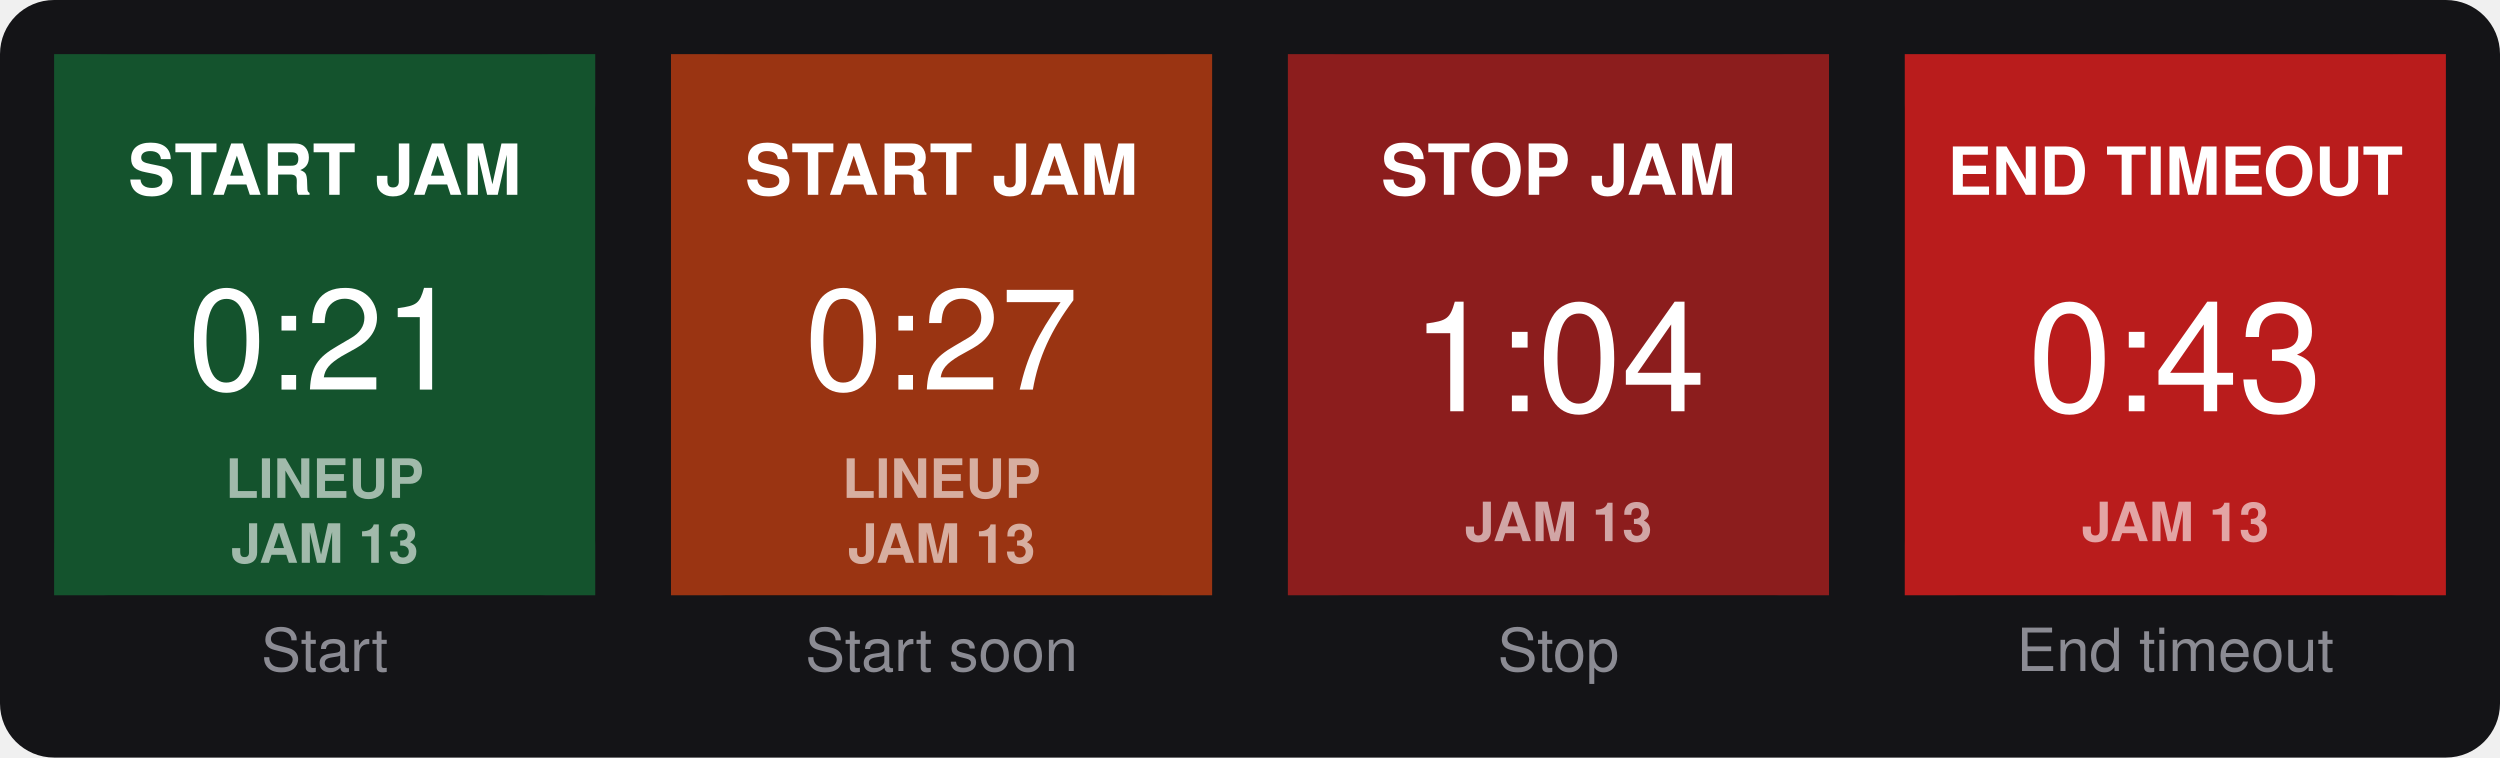
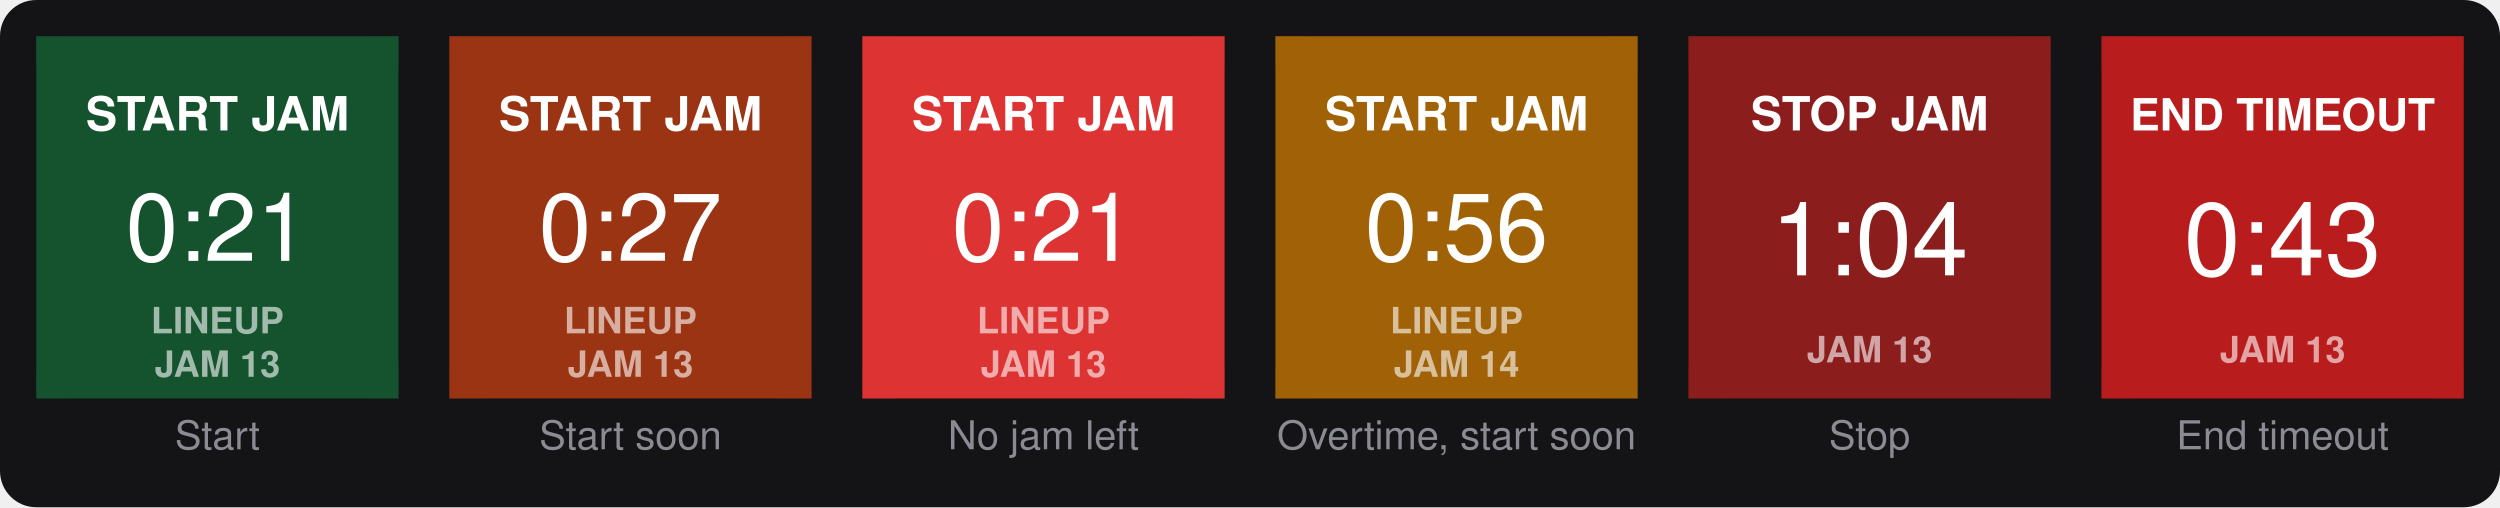
- <svg xmlns="http://www.w3.org/2000/svg" viewBox="0 0 462 140" width="462" height="140" role="img" aria-label="Example buttons">
-   <rect width="462" height="140" rx="10" fill="#141417" />
+ <svg xmlns="http://www.w3.org/2000/svg" viewBox="0 0 690 140" width="690" height="140" role="img" aria-label="Example buttons">
+   <rect width="690" height="140" rx="10" fill="#141417" />
  <svg x="10" y="10" width="100" height="100" viewBox="0 0 100 100">
    <rect width="100" height="100" rx="10" fill="#000000" />
    <g clip-path="inset(0 round 10px)">
      <rect width="100" height="100" fill="#14532d" />
      <text x="50" y="26" fill="#ffffff" font-family="'Helvetica Neue', Helvetica, Arial, sans-serif" font-size="13" font-weight="700" text-anchor="middle">START JAM</text>
      <text x="50" y="62" fill="#ffffff" font-family="'Helvetica Neue', Helvetica, Arial, sans-serif" font-size="26" font-weight="400" text-anchor="middle">0:21</text>
      <text x="50" y="82" fill="#ffffff" font-family="'Helvetica Neue', Helvetica, Arial, sans-serif" font-size="10" font-weight="700" text-anchor="middle" opacity="0.6">LINEUP</text>
      <text x="50" y="94" fill="#ffffff" font-family="'Helvetica Neue', Helvetica, Arial, sans-serif" font-size="10" font-weight="700" text-anchor="middle" opacity="0.6">JAM 13</text>
    </g>
  </svg>
  <text x="60" y="124" font-family="'Helvetica Neue', Helvetica, Arial, sans-serif" font-size="11" font-weight="normal" fill="#8b8b93" text-anchor="middle">Start</text>
  <svg x="124" y="10" width="100" height="100" viewBox="0 0 100 100">
    <rect width="100" height="100" rx="10" fill="#000000" />
    <g clip-path="inset(0 round 10px)">
      <rect width="100" height="100" fill="#9a3412" />
      <text x="50" y="26" fill="#ffffff" font-family="'Helvetica Neue', Helvetica, Arial, sans-serif" font-size="13" font-weight="700" text-anchor="middle">START JAM</text>
      <text x="50" y="62" fill="#ffffff" font-family="'Helvetica Neue', Helvetica, Arial, sans-serif" font-size="26" font-weight="400" text-anchor="middle">0:27</text>
      <text x="50" y="82" fill="#ffffff" font-family="'Helvetica Neue', Helvetica, Arial, sans-serif" font-size="10" font-weight="700" text-anchor="middle" opacity="0.6">LINEUP</text>
      <text x="50" y="94" fill="#ffffff" font-family="'Helvetica Neue', Helvetica, Arial, sans-serif" font-size="10" font-weight="700" text-anchor="middle" opacity="0.6">JAM 13</text>
    </g>
  </svg>
  <text x="174" y="124" font-family="'Helvetica Neue', Helvetica, Arial, sans-serif" font-size="11" font-weight="normal" fill="#8b8b93" text-anchor="middle">Start soon</text>
  <svg x="238" y="10" width="100" height="100" viewBox="0 0 100 100">
    <rect width="100" height="100" rx="10" fill="#000000" />
    <g clip-path="inset(0 round 10px)">
+       <rect width="100" height="100" fill="#dd3333" />
+       <text x="50" y="26" fill="#ffffff" font-family="'Helvetica Neue', Helvetica, Arial, sans-serif" font-size="13" font-weight="700" text-anchor="middle">START JAM</text>
+       <text x="50" y="62" fill="#ffffff" font-family="'Helvetica Neue', Helvetica, Arial, sans-serif" font-size="26" font-weight="400" text-anchor="middle">0:21</text>
+       <text x="50" y="82" fill="#ffffff" font-family="'Helvetica Neue', Helvetica, Arial, sans-serif" font-size="10" font-weight="700" text-anchor="middle" opacity="0.6">LINEUP</text>
+       <text x="50" y="94" fill="#ffffff" font-family="'Helvetica Neue', Helvetica, Arial, sans-serif" font-size="10" font-weight="700" text-anchor="middle" opacity="0.6">JAM 13</text>
+     </g>
+   </svg>
+   <text x="288" y="124" font-family="'Helvetica Neue', Helvetica, Arial, sans-serif" font-size="11" font-weight="normal" fill="#8b8b93" text-anchor="middle">No jam left</text>
+   <svg x="352" y="10" width="100" height="100" viewBox="0 0 100 100">
+     <rect width="100" height="100" rx="10" fill="#000000" />
+     <g clip-path="inset(0 round 10px)">
+       <rect width="100" height="100" fill="#a16207" />
+       <text x="50" y="26" fill="#ffffff" font-family="'Helvetica Neue', Helvetica, Arial, sans-serif" font-size="13" font-weight="700" text-anchor="middle">START JAM</text>
+       <text x="50" y="62" fill="#ffffff" font-family="'Helvetica Neue', Helvetica, Arial, sans-serif" font-size="26" font-weight="400" text-anchor="middle">0:56</text>
+       <text x="50" y="82" fill="#ffffff" font-family="'Helvetica Neue', Helvetica, Arial, sans-serif" font-size="10" font-weight="700" text-anchor="middle" opacity="0.6">LINEUP</text>
+       <text x="50" y="94" fill="#ffffff" font-family="'Helvetica Neue', Helvetica, Arial, sans-serif" font-size="10" font-weight="700" text-anchor="middle" opacity="0.6">JAM 14</text>
+     </g>
+   </svg>
+   <text x="402" y="124" font-family="'Helvetica Neue', Helvetica, Arial, sans-serif" font-size="11" font-weight="normal" fill="#8b8b93" text-anchor="middle">Overtime, start soon</text>
+   <svg x="466" y="10" width="100" height="100" viewBox="0 0 100 100">
+     <rect width="100" height="100" rx="10" fill="#000000" />
+     <g clip-path="inset(0 round 10px)">
      <rect width="100" height="100" fill="#8c1d1d" />
      <text x="50" y="26" fill="#ffffff" font-family="'Helvetica Neue', Helvetica, Arial, sans-serif" font-size="13" font-weight="700" text-anchor="middle">STOP JAM</text>
      <text x="50" y="66" fill="#ffffff" font-family="'Helvetica Neue', Helvetica, Arial, sans-serif" font-size="28" font-weight="400" text-anchor="middle">1:04</text>
      <text x="50" y="90" fill="#ffffff" font-family="'Helvetica Neue', Helvetica, Arial, sans-serif" font-size="10" font-weight="700" text-anchor="middle" opacity="0.6">JAM 13</text>
    </g>
  </svg>
-   <text x="288" y="124" font-family="'Helvetica Neue', Helvetica, Arial, sans-serif" font-size="11" font-weight="normal" fill="#8b8b93" text-anchor="middle">Stop</text>
-   <svg x="352" y="10" width="100" height="100" viewBox="0 0 100 100">
+   <text x="516" y="124" font-family="'Helvetica Neue', Helvetica, Arial, sans-serif" font-size="11" font-weight="normal" fill="#8b8b93" text-anchor="middle">Stop</text>
+   <svg x="580" y="10" width="100" height="100" viewBox="0 0 100 100">
    <rect width="100" height="100" rx="10" fill="#000000" />
    <g clip-path="inset(0 round 10px)">
      <rect width="100" height="100" fill="#b91c1c" />
      <text x="50" y="26" fill="#ffffff" font-family="'Helvetica Neue', Helvetica, Arial, sans-serif" font-size="12.26" font-weight="700" text-anchor="middle">END TIMEOUT</text>
      <text x="50" y="66" fill="#ffffff" font-family="'Helvetica Neue', Helvetica, Arial, sans-serif" font-size="28" font-weight="400" text-anchor="middle">0:43</text>
      <text x="50" y="90" fill="#ffffff" font-family="'Helvetica Neue', Helvetica, Arial, sans-serif" font-size="10" font-weight="700" text-anchor="middle" opacity="0.6">JAM 13</text>
    </g>
  </svg>
-   <text x="402" y="124" font-family="'Helvetica Neue', Helvetica, Arial, sans-serif" font-size="11" font-weight="normal" fill="#8b8b93" text-anchor="middle">End timeout</text>
+   <text x="630" y="124" font-family="'Helvetica Neue', Helvetica, Arial, sans-serif" font-size="11" font-weight="normal" fill="#8b8b93" text-anchor="middle">End timeout</text>
</svg>
